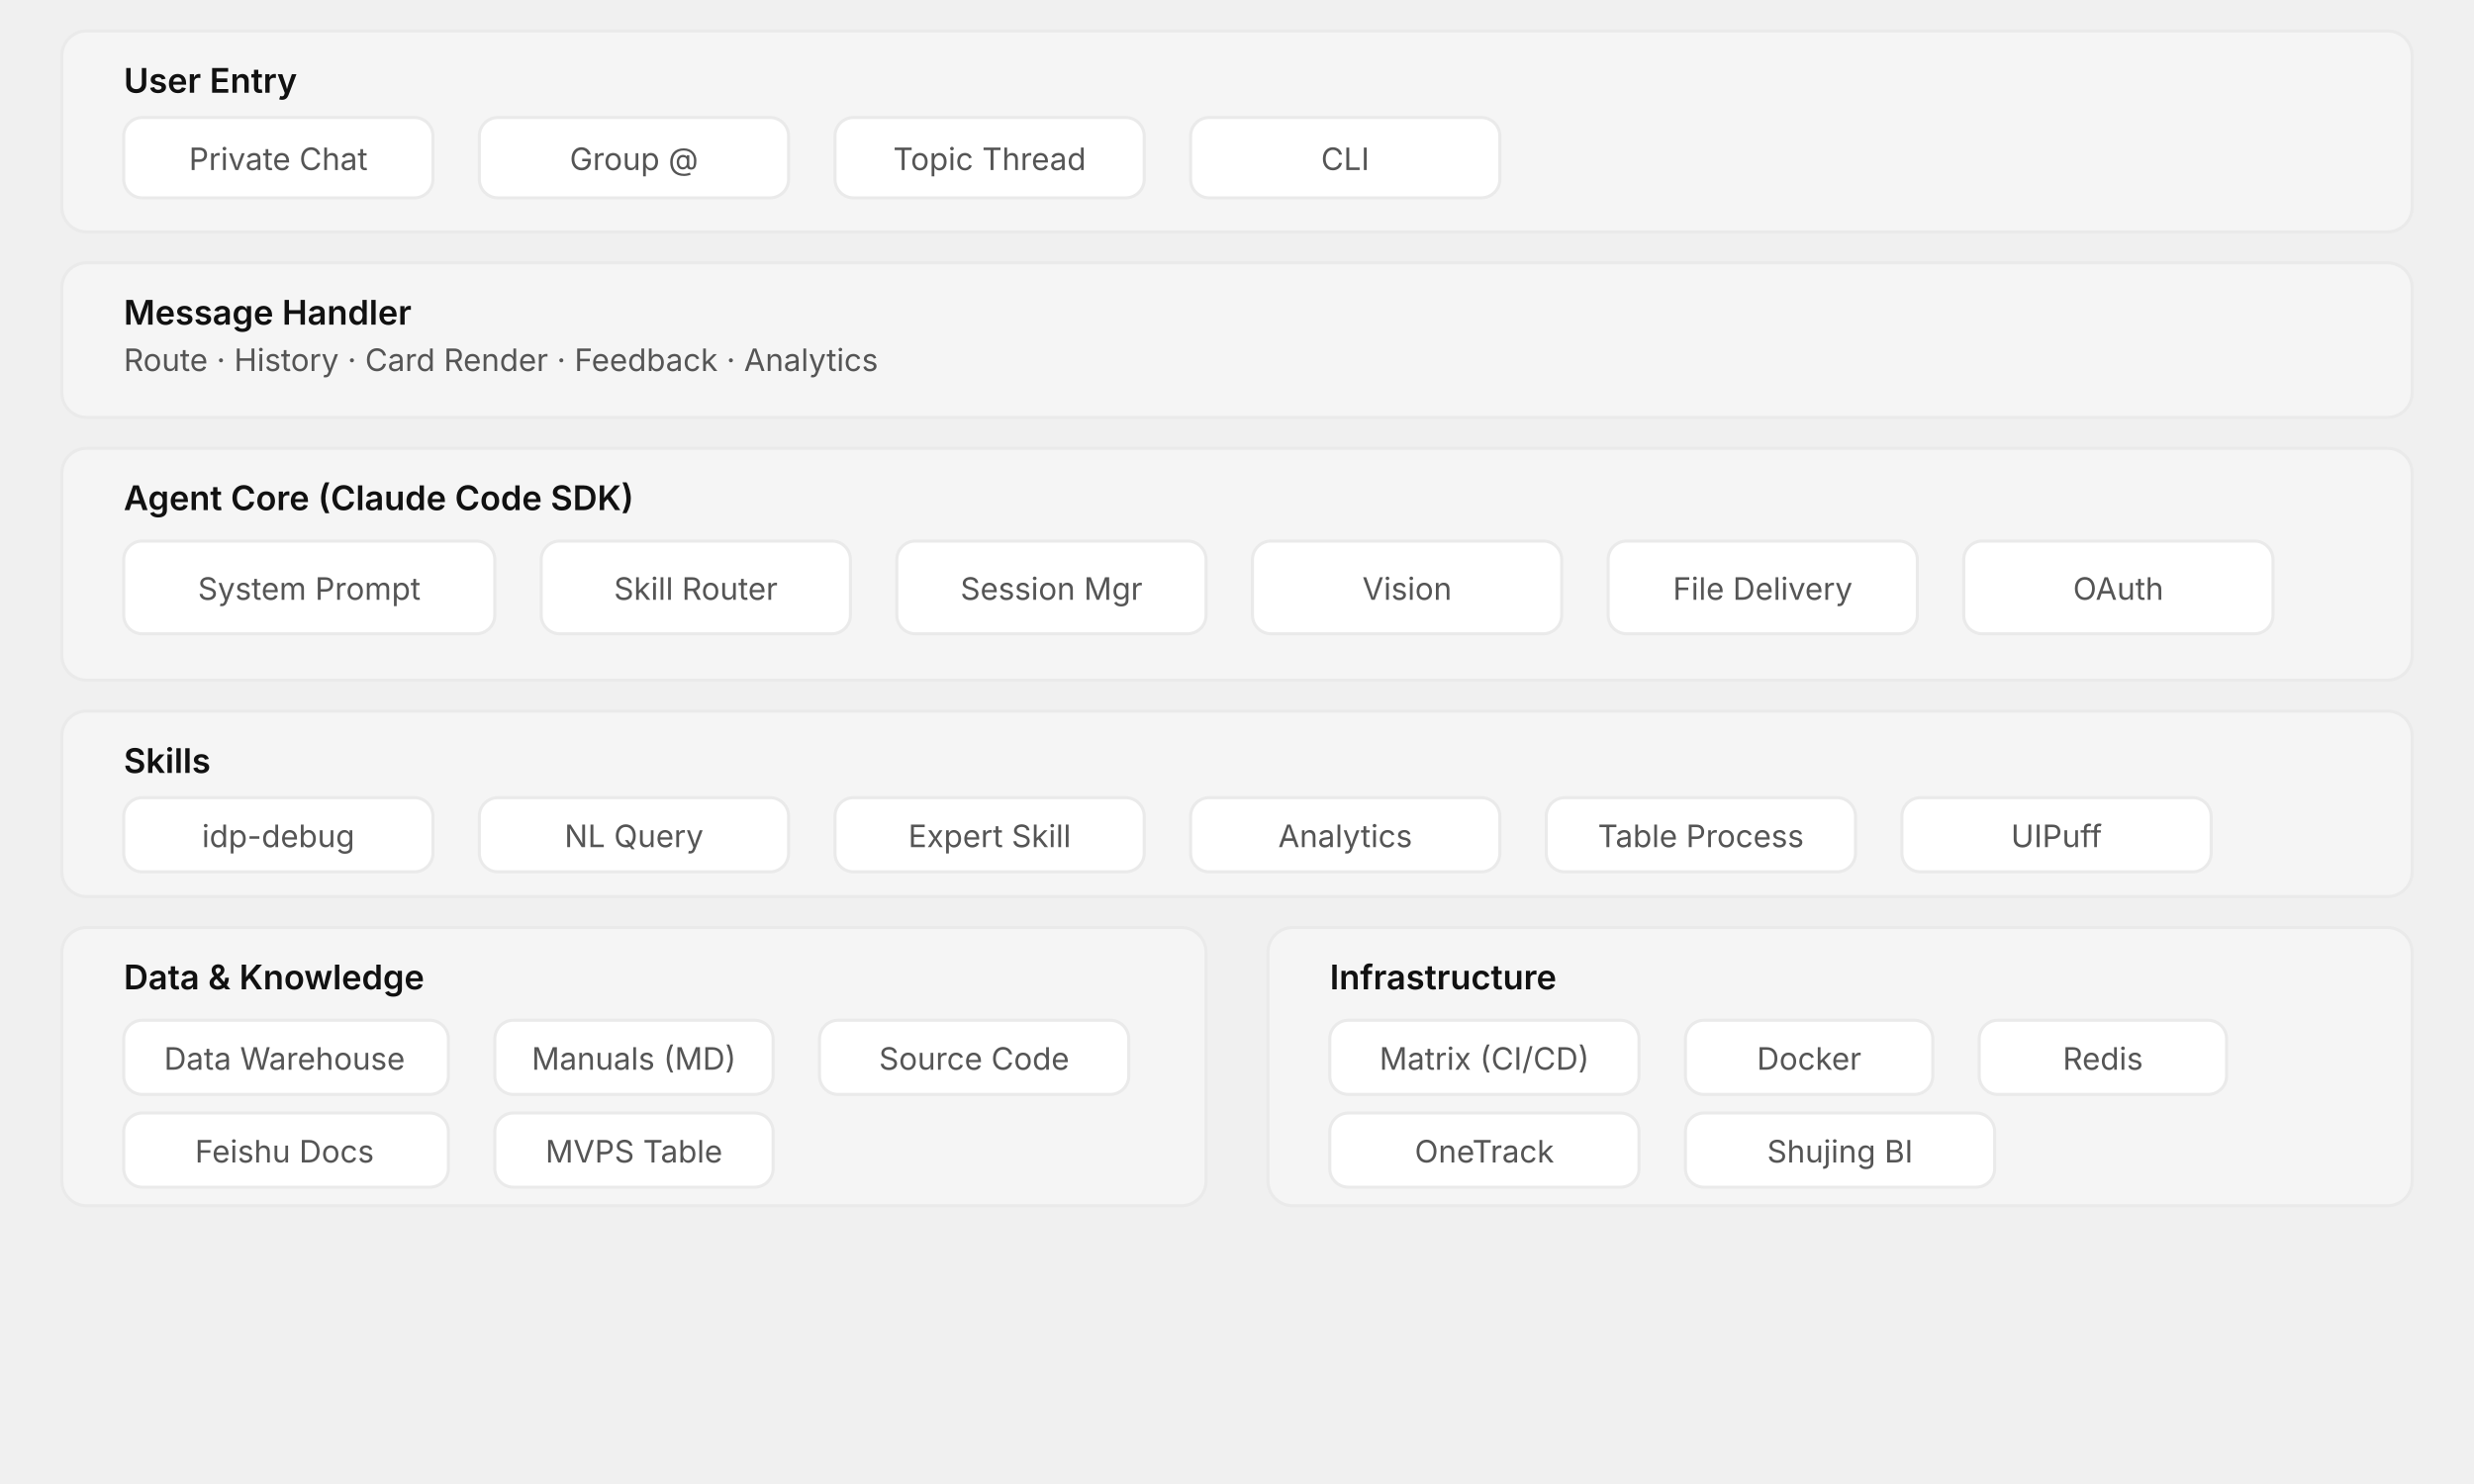
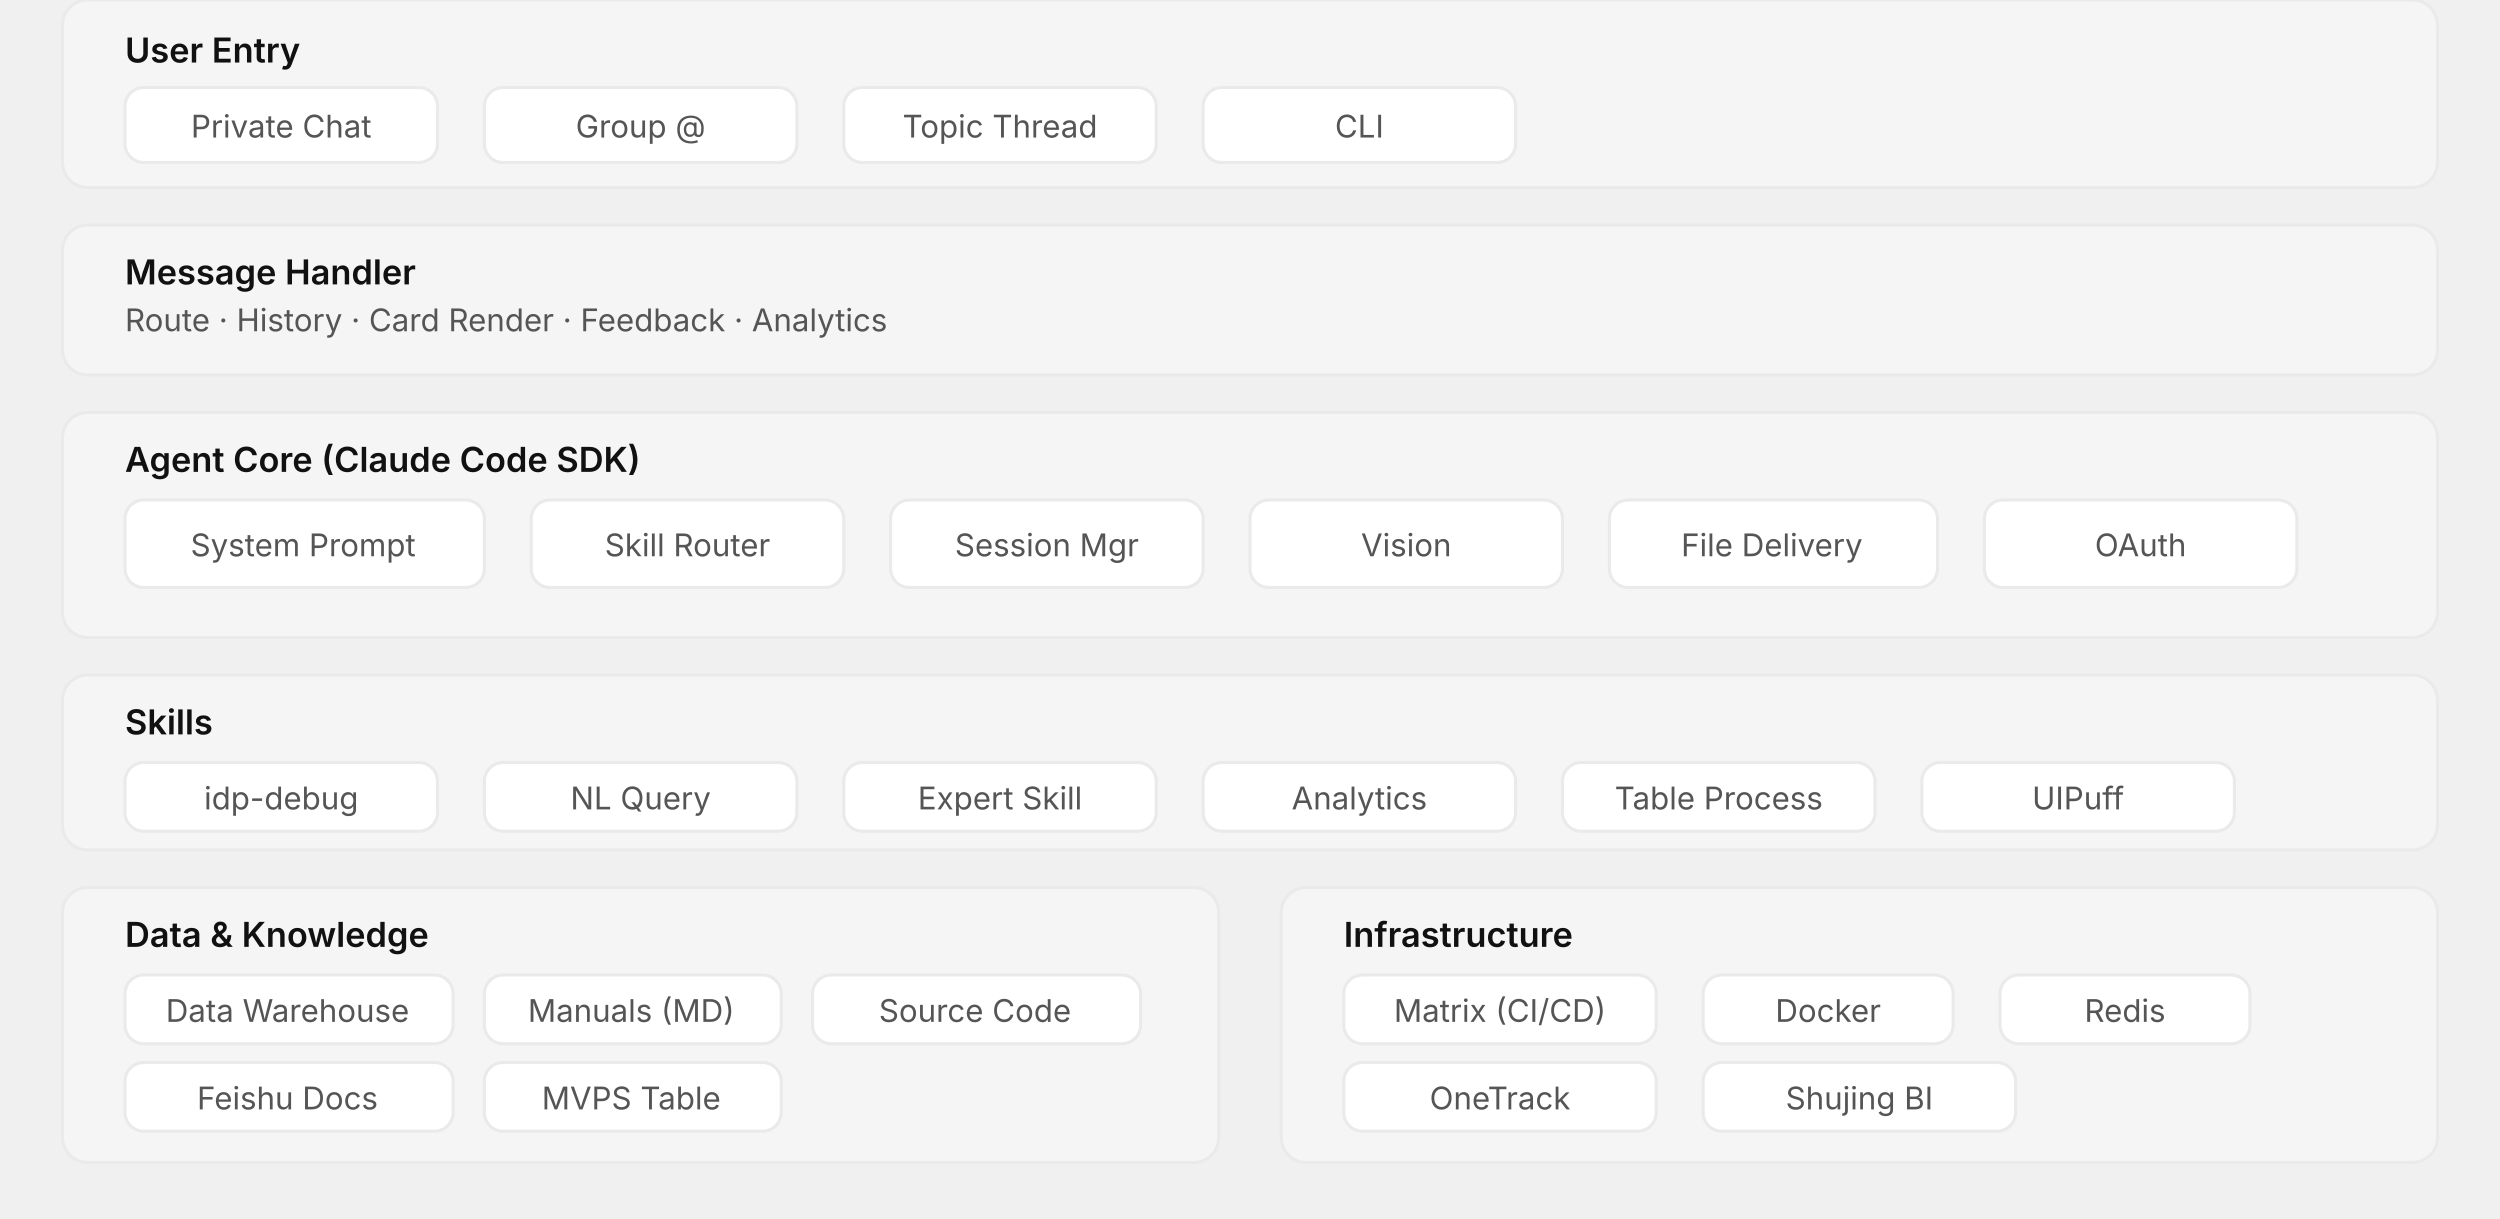
- <svg xmlns="http://www.w3.org/2000/svg" viewBox="0 0 800 480" fill="none" font-family="Inter,system-ui,sans-serif">
-   <rect x="20" y="10" width="760" height="65" rx="8" fill="#f5f5f5" stroke="#eaeaea" />
-   <text x="40" y="30" font-size="11" font-weight="600" fill="#111">User Entry</text>
-   <rect x="40" y="38" width="100" height="26" rx="6" fill="#fff" stroke="#eaeaea" />
-   <text x="90" y="55" text-anchor="middle" font-size="10" fill="#555">Private Chat</text>
-   <rect x="155" y="38" width="100" height="26" rx="6" fill="#fff" stroke="#eaeaea" />
-   <text x="205" y="55" text-anchor="middle" font-size="10" fill="#555">Group @</text>
-   <rect x="270" y="38" width="100" height="26" rx="6" fill="#fff" stroke="#eaeaea" />
-   <text x="320" y="55" text-anchor="middle" font-size="10" fill="#555">Topic Thread</text>
-   <rect x="385" y="38" width="100" height="26" rx="6" fill="#fff" stroke="#eaeaea" />
-   <text x="435" y="55" text-anchor="middle" font-size="10" fill="#555">CLI</text>
-   <rect x="20" y="85" width="760" height="50" rx="8" fill="#f5f5f5" stroke="#eaeaea" />
-   <text x="40" y="105" font-size="11" font-weight="600" fill="#111">Message Handler</text>
-   <text x="40" y="120" font-size="10" fill="#555">Route · History · Card Render · Feedback · Analytics</text>
-   <rect x="20" y="145" width="760" height="75" rx="8" fill="#f5f5f5" stroke="#eaeaea" />
-   <text x="40" y="165" font-size="11" font-weight="600" fill="#111">Agent Core (Claude Code SDK)</text>
-   <rect x="40" y="175" width="120" height="30" rx="6" fill="#fff" stroke="#eaeaea" />
-   <text x="100" y="194" text-anchor="middle" font-size="10" fill="#555">System Prompt</text>
-   <rect x="175" y="175" width="100" height="30" rx="6" fill="#fff" stroke="#eaeaea" />
-   <text x="225" y="194" text-anchor="middle" font-size="10" fill="#555">Skill Router</text>
-   <rect x="290" y="175" width="100" height="30" rx="6" fill="#fff" stroke="#eaeaea" />
-   <text x="340" y="194" text-anchor="middle" font-size="10" fill="#555">Session Mgr</text>
-   <rect x="405" y="175" width="100" height="30" rx="6" fill="#fff" stroke="#eaeaea" />
-   <text x="455" y="194" text-anchor="middle" font-size="10" fill="#555">Vision</text>
-   <rect x="520" y="175" width="100" height="30" rx="6" fill="#fff" stroke="#eaeaea" />
-   <text x="570" y="194" text-anchor="middle" font-size="10" fill="#555">File Delivery</text>
-   <rect x="635" y="175" width="100" height="30" rx="6" fill="#fff" stroke="#eaeaea" />
-   <text x="685" y="194" text-anchor="middle" font-size="10" fill="#555">OAuth</text>
-   <rect x="20" y="230" width="760" height="60" rx="8" fill="#f5f5f5" stroke="#eaeaea" />
-   <text x="40" y="250" font-size="11" font-weight="600" fill="#111">Skills</text>
-   <rect x="40" y="258" width="100" height="24" rx="6" fill="#fff" stroke="#eaeaea" />
-   <text x="90" y="274" text-anchor="middle" font-size="10" fill="#555">idp-debug</text>
-   <rect x="155" y="258" width="100" height="24" rx="6" fill="#fff" stroke="#eaeaea" />
-   <text x="205" y="274" text-anchor="middle" font-size="10" fill="#555">NL Query</text>
-   <rect x="270" y="258" width="100" height="24" rx="6" fill="#fff" stroke="#eaeaea" />
-   <text x="320" y="274" text-anchor="middle" font-size="10" fill="#555">Expert Skill</text>
-   <rect x="385" y="258" width="100" height="24" rx="6" fill="#fff" stroke="#eaeaea" />
-   <text x="435" y="274" text-anchor="middle" font-size="10" fill="#555">Analytics</text>
-   <rect x="500" y="258" width="100" height="24" rx="6" fill="#fff" stroke="#eaeaea" />
-   <text x="550" y="274" text-anchor="middle" font-size="10" fill="#555">Table Process</text>
-   <rect x="615" y="258" width="100" height="24" rx="6" fill="#fff" stroke="#eaeaea" />
-   <text x="665" y="274" text-anchor="middle" font-size="10" fill="#555">UIPuff</text>
-   <rect x="20" y="300" width="370" height="90" rx="8" fill="#f5f5f5" stroke="#eaeaea" />
-   <text x="40" y="320" font-size="11" font-weight="600" fill="#111">Data &amp; Knowledge</text>
-   <rect x="40" y="330" width="105" height="24" rx="6" fill="#fff" stroke="#eaeaea" />
-   <text x="92" y="346" text-anchor="middle" font-size="10" fill="#555">Data Warehouse</text>
-   <rect x="160" y="330" width="90" height="24" rx="6" fill="#fff" stroke="#eaeaea" />
-   <text x="205" y="346" text-anchor="middle" font-size="10" fill="#555">Manuals (MD)</text>
-   <rect x="265" y="330" width="100" height="24" rx="6" fill="#fff" stroke="#eaeaea" />
-   <text x="315" y="346" text-anchor="middle" font-size="10" fill="#555">Source Code</text>
-   <rect x="40" y="360" width="105" height="24" rx="6" fill="#fff" stroke="#eaeaea" />
-   <text x="92" y="376" text-anchor="middle" font-size="10" fill="#555">Feishu Docs</text>
-   <rect x="160" y="360" width="90" height="24" rx="6" fill="#fff" stroke="#eaeaea" />
-   <text x="205" y="376" text-anchor="middle" font-size="10" fill="#555">MVPS Table</text>
-   <rect x="410" y="300" width="370" height="90" rx="8" fill="#f5f5f5" stroke="#eaeaea" />
-   <text x="430" y="320" font-size="11" font-weight="600" fill="#111">Infrastructure</text>
-   <rect x="430" y="330" width="100" height="24" rx="6" fill="#fff" stroke="#eaeaea" />
-   <text x="480" y="346" text-anchor="middle" font-size="10" fill="#555">Matrix (CI/CD)</text>
-   <rect x="545" y="330" width="80" height="24" rx="6" fill="#fff" stroke="#eaeaea" />
-   <text x="585" y="346" text-anchor="middle" font-size="10" fill="#555">Docker</text>
-   <rect x="640" y="330" width="80" height="24" rx="6" fill="#fff" stroke="#eaeaea" />
-   <text x="680" y="346" text-anchor="middle" font-size="10" fill="#555">Redis</text>
-   <rect x="430" y="360" width="100" height="24" rx="6" fill="#fff" stroke="#eaeaea" />
-   <text x="480" y="376" text-anchor="middle" font-size="10" fill="#555">OneTrack</text>
-   <rect x="545" y="360" width="100" height="24" rx="6" fill="#fff" stroke="#eaeaea" />
-   <text x="595" y="376" text-anchor="middle" font-size="10" fill="#555">Shujing BI</text>
+ <svg xmlns="http://www.w3.org/2000/svg" viewBox="0 0 800 390" fill="none" font-family="Inter,system-ui,sans-serif">
+   <rect x="20" y="0" width="760" height="60" rx="8" fill="#f5f5f5" stroke="#eaeaea" />
+   <text x="40" y="20" font-size="11" font-weight="600" fill="#111">User Entry</text>
+   <rect x="40" y="28" width="100" height="24" rx="6" fill="#fff" stroke="#eaeaea" />
+   <text x="90" y="44" text-anchor="middle" font-size="10" fill="#555">Private Chat</text>
+   <rect x="155" y="28" width="100" height="24" rx="6" fill="#fff" stroke="#eaeaea" />
+   <text x="205" y="44" text-anchor="middle" font-size="10" fill="#555">Group @</text>
+   <rect x="270" y="28" width="100" height="24" rx="6" fill="#fff" stroke="#eaeaea" />
+   <text x="320" y="44" text-anchor="middle" font-size="10" fill="#555">Topic Thread</text>
+   <rect x="385" y="28" width="100" height="24" rx="6" fill="#fff" stroke="#eaeaea" />
+   <text x="435" y="44" text-anchor="middle" font-size="10" fill="#555">CLI</text>
+   <rect x="20" y="72" width="760" height="48" rx="8" fill="#f5f5f5" stroke="#eaeaea" />
+   <text x="40" y="91" font-size="11" font-weight="600" fill="#111">Message Handler</text>
+   <text x="40" y="106" font-size="10" fill="#555">Route · History · Card Render · Feedback · Analytics</text>
+   <rect x="20" y="132" width="760" height="72" rx="8" fill="#f5f5f5" stroke="#eaeaea" />
+   <text x="40" y="151" font-size="11" font-weight="600" fill="#111">Agent Core (Claude Code SDK)</text>
+   <rect x="40" y="160" width="115" height="28" rx="6" fill="#fff" stroke="#eaeaea" />
+   <text x="97" y="178" text-anchor="middle" font-size="10" fill="#555">System Prompt</text>
+   <rect x="170" y="160" width="100" height="28" rx="6" fill="#fff" stroke="#eaeaea" />
+   <text x="220" y="178" text-anchor="middle" font-size="10" fill="#555">Skill Router</text>
+   <rect x="285" y="160" width="100" height="28" rx="6" fill="#fff" stroke="#eaeaea" />
+   <text x="335" y="178" text-anchor="middle" font-size="10" fill="#555">Session Mgr</text>
+   <rect x="400" y="160" width="100" height="28" rx="6" fill="#fff" stroke="#eaeaea" />
+   <text x="450" y="178" text-anchor="middle" font-size="10" fill="#555">Vision</text>
+   <rect x="515" y="160" width="105" height="28" rx="6" fill="#fff" stroke="#eaeaea" />
+   <text x="567" y="178" text-anchor="middle" font-size="10" fill="#555">File Delivery</text>
+   <rect x="635" y="160" width="100" height="28" rx="6" fill="#fff" stroke="#eaeaea" />
+   <text x="685" y="178" text-anchor="middle" font-size="10" fill="#555">OAuth</text>
+   <rect x="20" y="216" width="760" height="56" rx="8" fill="#f5f5f5" stroke="#eaeaea" />
+   <text x="40" y="235" font-size="11" font-weight="600" fill="#111">Skills</text>
+   <rect x="40" y="244" width="100" height="22" rx="6" fill="#fff" stroke="#eaeaea" />
+   <text x="90" y="259" text-anchor="middle" font-size="10" fill="#555">idp-debug</text>
+   <rect x="155" y="244" width="100" height="22" rx="6" fill="#fff" stroke="#eaeaea" />
+   <text x="205" y="259" text-anchor="middle" font-size="10" fill="#555">NL Query</text>
+   <rect x="270" y="244" width="100" height="22" rx="6" fill="#fff" stroke="#eaeaea" />
+   <text x="320" y="259" text-anchor="middle" font-size="10" fill="#555">Expert Skill</text>
+   <rect x="385" y="244" width="100" height="22" rx="6" fill="#fff" stroke="#eaeaea" />
+   <text x="435" y="259" text-anchor="middle" font-size="10" fill="#555">Analytics</text>
+   <rect x="500" y="244" width="100" height="22" rx="6" fill="#fff" stroke="#eaeaea" />
+   <text x="550" y="259" text-anchor="middle" font-size="10" fill="#555">Table Process</text>
+   <rect x="615" y="244" width="100" height="22" rx="6" fill="#fff" stroke="#eaeaea" />
+   <text x="665" y="259" text-anchor="middle" font-size="10" fill="#555">UIPuff</text>
+   <rect x="20" y="284" width="370" height="88" rx="8" fill="#f5f5f5" stroke="#eaeaea" />
+   <text x="40" y="303" font-size="11" font-weight="600" fill="#111">Data &amp; Knowledge</text>
+   <rect x="40" y="312" width="105" height="22" rx="6" fill="#fff" stroke="#eaeaea" />
+   <text x="92" y="327" text-anchor="middle" font-size="10" fill="#555">Data Warehouse</text>
+   <rect x="155" y="312" width="95" height="22" rx="6" fill="#fff" stroke="#eaeaea" />
+   <text x="202" y="327" text-anchor="middle" font-size="10" fill="#555">Manuals (MD)</text>
+   <rect x="260" y="312" width="105" height="22" rx="6" fill="#fff" stroke="#eaeaea" />
+   <text x="312" y="327" text-anchor="middle" font-size="10" fill="#555">Source Code</text>
+   <rect x="40" y="340" width="105" height="22" rx="6" fill="#fff" stroke="#eaeaea" />
+   <text x="92" y="355" text-anchor="middle" font-size="10" fill="#555">Feishu Docs</text>
+   <rect x="155" y="340" width="95" height="22" rx="6" fill="#fff" stroke="#eaeaea" />
+   <text x="202" y="355" text-anchor="middle" font-size="10" fill="#555">MVPS Table</text>
+   <rect x="410" y="284" width="370" height="88" rx="8" fill="#f5f5f5" stroke="#eaeaea" />
+   <text x="430" y="303" font-size="11" font-weight="600" fill="#111">Infrastructure</text>
+   <rect x="430" y="312" width="100" height="22" rx="6" fill="#fff" stroke="#eaeaea" />
+   <text x="480" y="327" text-anchor="middle" font-size="10" fill="#555">Matrix (CI/CD)</text>
+   <rect x="545" y="312" width="80" height="22" rx="6" fill="#fff" stroke="#eaeaea" />
+   <text x="585" y="327" text-anchor="middle" font-size="10" fill="#555">Docker</text>
+   <rect x="640" y="312" width="80" height="22" rx="6" fill="#fff" stroke="#eaeaea" />
+   <text x="680" y="327" text-anchor="middle" font-size="10" fill="#555">Redis</text>
+   <rect x="430" y="340" width="100" height="22" rx="6" fill="#fff" stroke="#eaeaea" />
+   <text x="480" y="355" text-anchor="middle" font-size="10" fill="#555">OneTrack</text>
+   <rect x="545" y="340" width="100" height="22" rx="6" fill="#fff" stroke="#eaeaea" />
+   <text x="595" y="355" text-anchor="middle" font-size="10" fill="#555">Shujing BI</text>
</svg>
